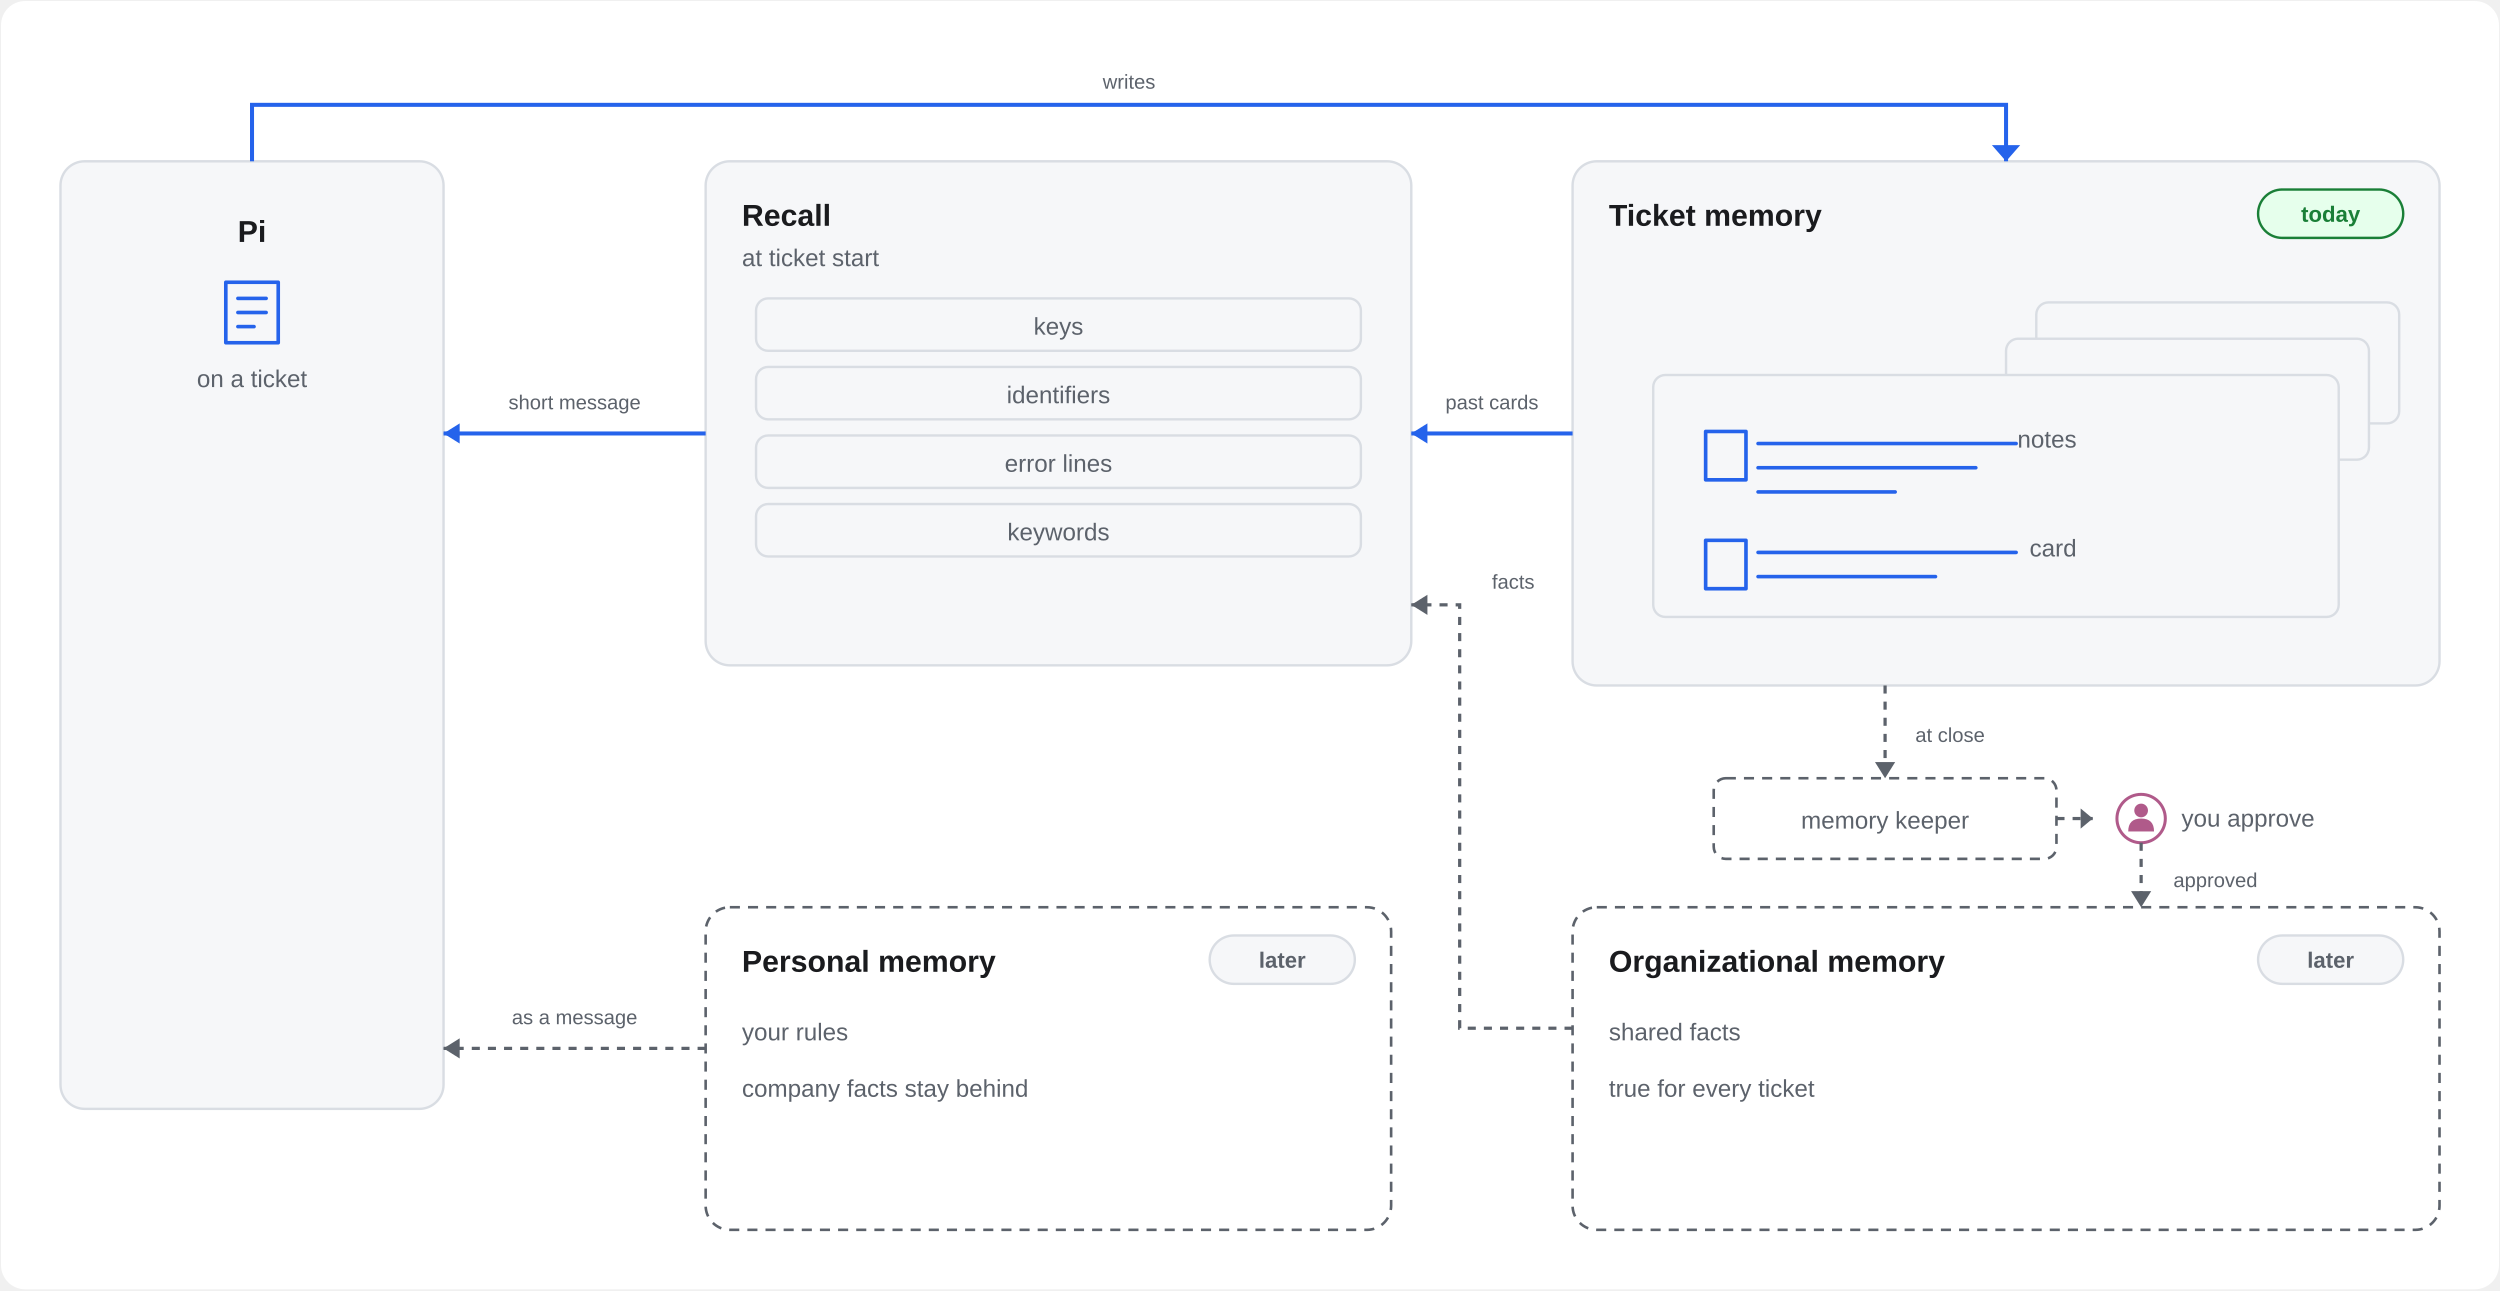
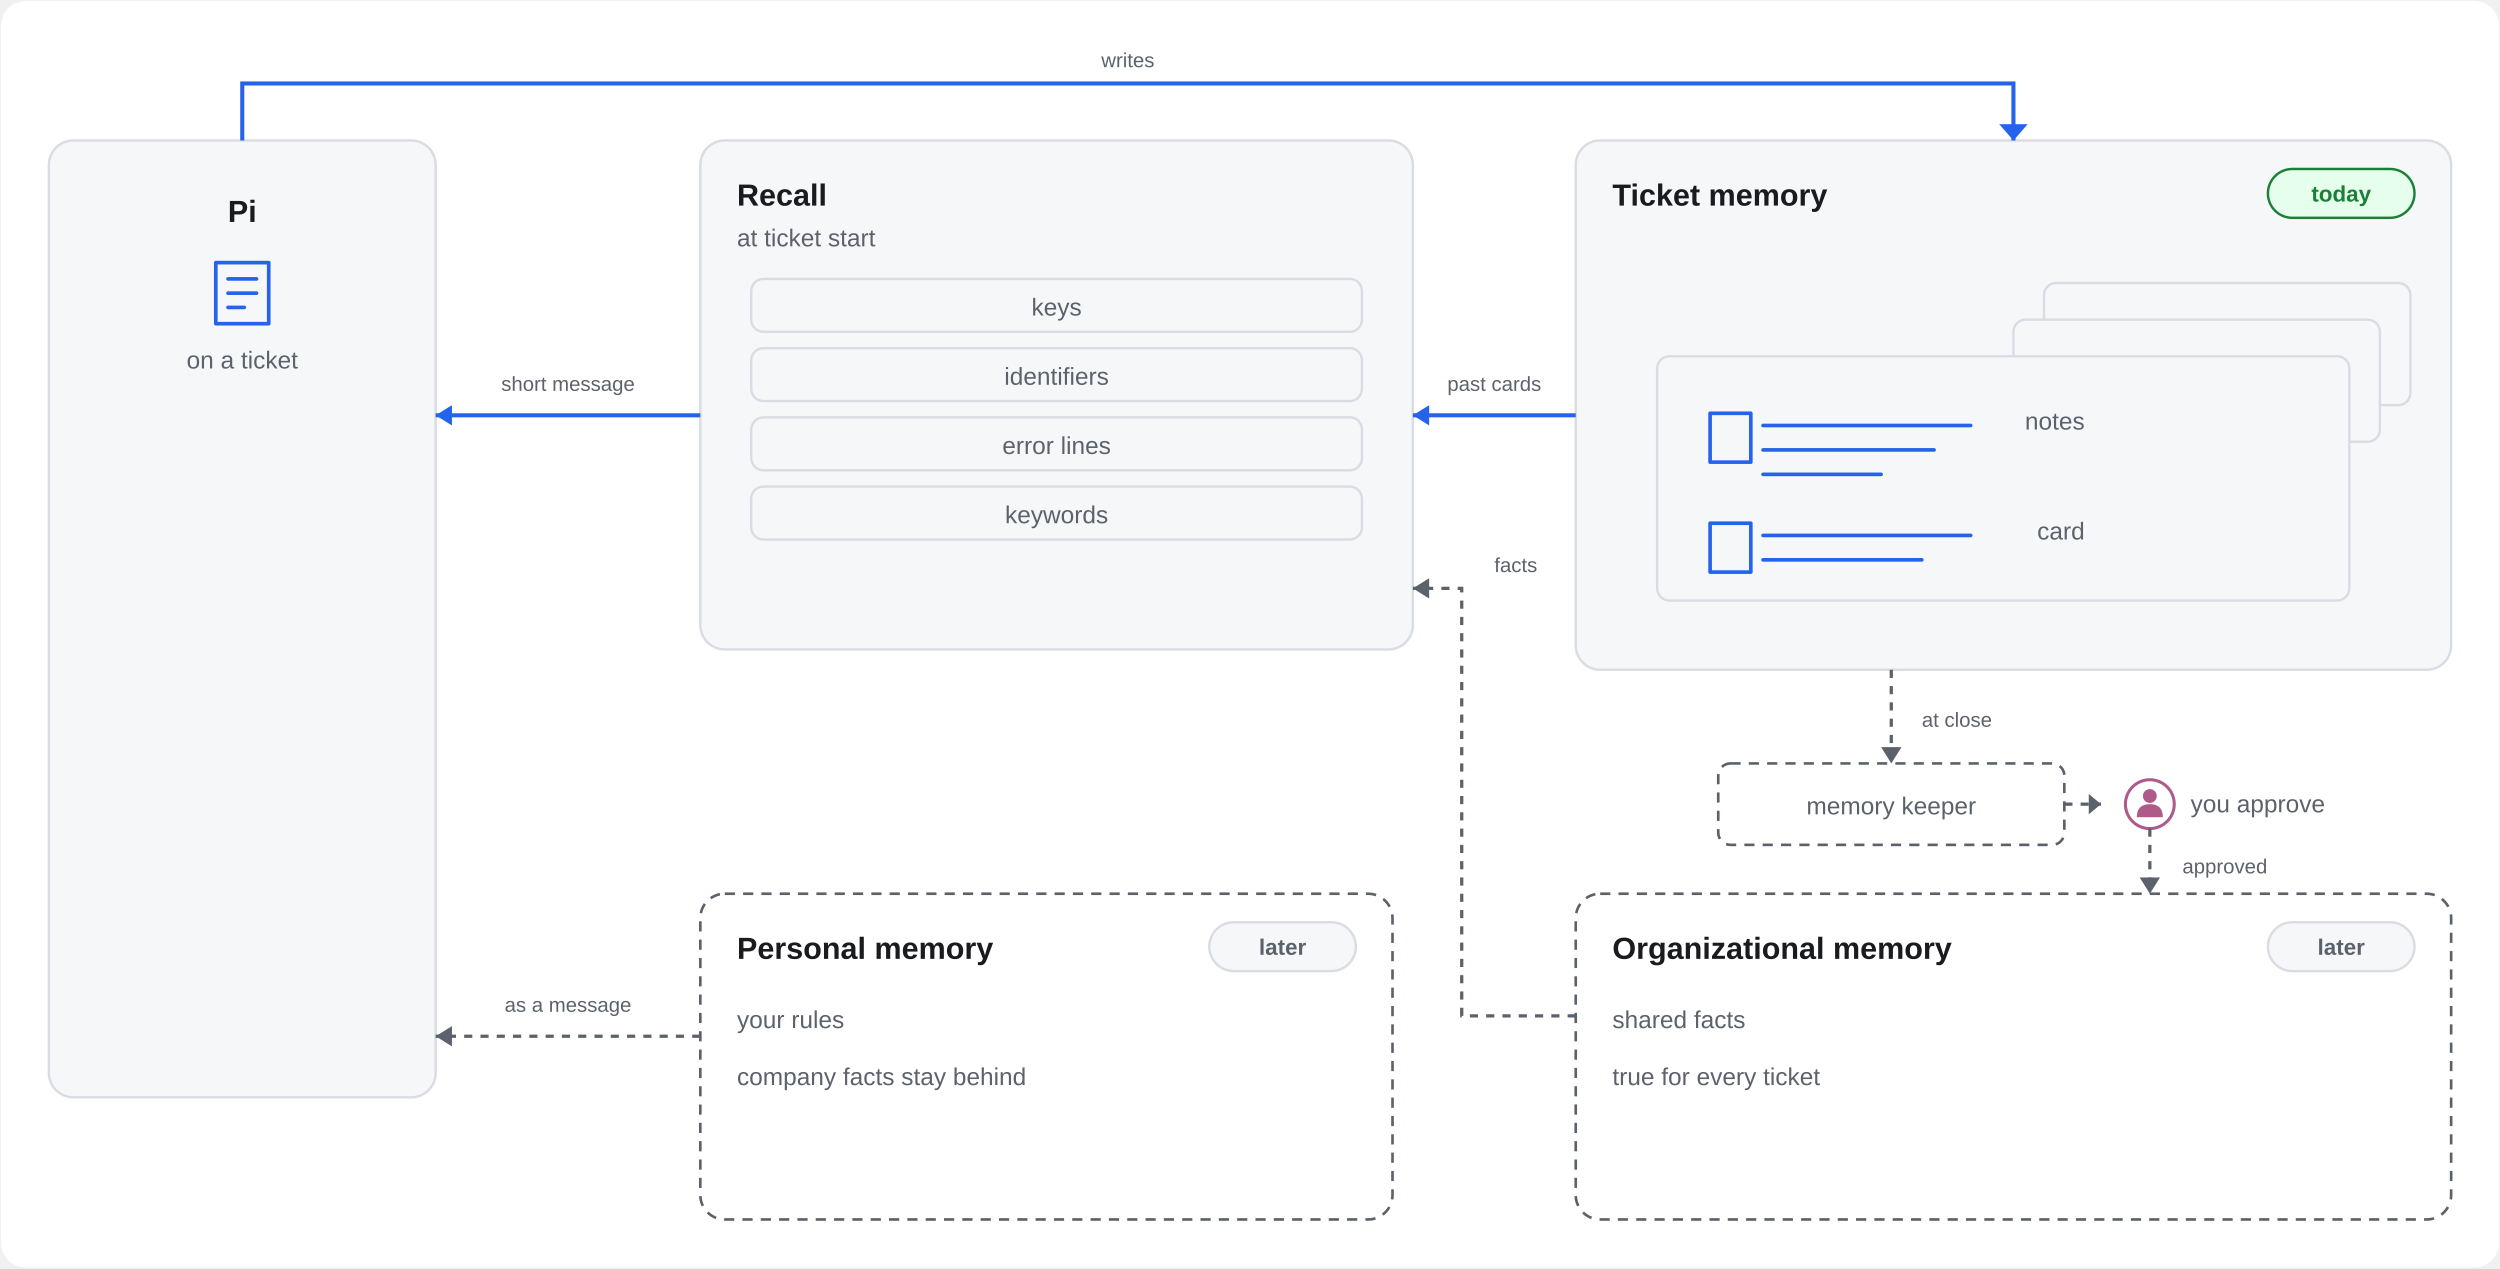
- <svg xmlns="http://www.w3.org/2000/svg" width="1240" height="640" viewBox="0 0 1240 640" role="img" aria-label="Three kinds of memory, and the paths between them. Pi writes ticket memory while it works: one folder per ticket, with notes and a card. At the start of a later ticket, recall matches the new ticket's keys, identifiers, error lines and words against past cards, and hands Pi a short message. Still design: at close a memory keeper writes the card and proposes organizational facts, which you approve, and personal rules that go with you from company to company, while the company's facts stay behind." font-family="IBM Plex Sans, Segoe UI, Arial, sans-serif">
+ <svg xmlns="http://www.w3.org/2000/svg" width="1228" height="623" viewBox="6 11 1228 623" role="img" aria-label="Three kinds of memory, and the paths between them. Pi writes ticket memory while it works: one folder per ticket, with notes and a card. At the start of a later ticket, recall matches the new ticket's keys, identifiers, error lines and words against past cards, and hands Pi a short message. Still design: at close a memory keeper writes the card and proposes organizational facts, which you approve, and personal rules that go with you from company to company, while the company's facts stay behind." font-family="IBM Plex Sans, Segoe UI, Arial, sans-serif">
  <style>
    .bg { fill: #ffffff; }
    .node { fill: #f6f7f9; stroke: #d9dde3; stroke-width: 1.2; }
    .panel { fill: none; stroke: #5c626b; stroke-width: 1.3; stroke-dasharray: 5 4; }
    .marker-ring { fill: #ffffff; stroke: #b05a8a; stroke-width: 1.5; }
    .title { fill: #1a1b1e; font-size: 15px; font-weight: 700; }
    .label { fill: #1a1b1e; font-size: 13px; font-weight: 700; }
    .muted { fill: #5c626b; font-size: 12px; }
    .edge { fill: #5c626b; font-size: 10px; }
    .accent { fill: none; stroke: #2563eb; stroke-width: 1.8; stroke-linecap: round; stroke-linejoin: round; }
    .you { fill: #b05a8a; }
    .dot { fill: #2563eb; }
    .path { fill: none; stroke: #2563eb; stroke-width: 2; }
    .later-path { fill: none; stroke: #5c626b; stroke-width: 1.6; stroke-dasharray: 4 4; }
    .arrowhead { fill: #2563eb; }
    .later-head { fill: #5c626b; }
    .chip-muted { fill: #f6f7f9; stroke: #d9dde3; stroke-width: 1.2; }
    .chip-muted-text { fill: #5c626b; font-size: 11px; font-weight: 700; }
    .chip-ok { fill: #e6ffec; stroke: #1a7f37; stroke-width: 1.2; }
    .chip-ok-text { fill: #1a7f37; font-size: 11px; font-weight: 700; }
    @media (prefers-color-scheme: dark) {
      .bg { fill: #111113; }
      .node { fill: #18181b; stroke: #2c2c31; }
      .panel { stroke: #9a9aa2; }
      .marker-ring { fill: #18181b; stroke: #d98ab8; }
      .title { fill: #e7e7ea; }
      .label { fill: #e7e7ea; }
      .muted { fill: #9a9aa2; }
      .edge { fill: #9a9aa2; }
      .accent { stroke: #7aa2f7; }
      .you { fill: #d98ab8; }
      .dot { fill: #7aa2f7; }
      .path { stroke: #7aa2f7; }
      .later-path { stroke: #9a9aa2; }
      .arrowhead { fill: #7aa2f7; }
      .later-head { fill: #9a9aa2; }
      .chip-muted { fill: #202024; stroke: #2c2c31; }
      .chip-muted-text { fill: #9a9aa2; }
      .chip-ok { fill: #14251a; stroke: #6ccb8a; }
      .chip-ok-text { fill: #6ccb8a; }
    }
  </style>
-   <rect class="bg" x="0.5" y="0.5" width="1239" height="639" rx="12" />
+   <rect class="bg" x="6.5" y="11.5" width="1227" height="622" rx="12" />
  <rect class="node" x="30" y="80" width="190" height="470" rx="12" />
  <text class="title" x="125" y="120" text-anchor="middle">Pi</text>
  <path class="accent" d="M112 140 h26 v30 h-26 z M118 148 H132 M118 155 H132 M118 162 H126" />
  <text class="muted" x="125" y="192" text-anchor="middle">on a ticket</text>
  <rect class="node" x="780" y="80" width="430" height="260" rx="12" />
  <text class="title" x="798" y="112">Ticket memory</text>
  <rect class="chip-ok" x="1120" y="94" width="72" height="24" rx="12" />
  <text class="chip-ok-text" x="1156" y="110" text-anchor="middle">today</text>
  <rect class="node" x="1010" y="150" width="180" height="60" rx="6" />
  <rect class="node" x="995" y="168" width="180" height="60" rx="6" />
  <rect class="node" x="820" y="186" width="340" height="120" rx="6" />
-   <path class="accent" d="M846 214 h20 v24 h-20 z M872 220 H1000 M872 232 H980 M872 244 H940" />
+   <path class="accent" d="M846 214 h20 v24 h-20 z M872 220 H974 M872 232 H956 M872 244 H930" />
  <text class="muted" x="1030" y="222" text-anchor="end">notes</text>
-   <path class="accent" d="M846 268 h20 v24 h-20 z M872 274 H1000 M872 286 H960" />
+   <path class="accent" d="M846 268 h20 v24 h-20 z M872 274 H974 M872 286 H950" />
  <text class="muted" x="1030" y="276" text-anchor="end">card</text>
  <rect class="node" x="350" y="80" width="350" height="250" rx="12" />
  <text class="title" x="368" y="112">Recall</text>
  <text class="muted" x="368" y="132">at ticket start</text>
  <rect class="node" x="375" y="148" width="300" height="26" rx="6" />
  <text class="muted" x="525" y="166" text-anchor="middle">keys</text>
  <rect class="node" x="375" y="182" width="300" height="26" rx="6" />
  <text class="muted" x="525" y="200" text-anchor="middle">identifiers</text>
  <rect class="node" x="375" y="216" width="300" height="26" rx="6" />
  <text class="muted" x="525" y="234" text-anchor="middle">error lines</text>
  <rect class="node" x="375" y="250" width="300" height="26" rx="6" />
  <text class="muted" x="525" y="268" text-anchor="middle">keywords</text>
  <rect class="panel" x="850" y="386" width="170" height="40" rx="6" />
  <text class="muted" x="935" y="411" text-anchor="middle">memory keeper</text>
  <circle class="marker-ring" cx="1062" cy="406" r="12" />
  <circle class="you" cx="1062" cy="402" r="3.4" />
  <path class="you" d="M1055.6 412.4 Q1055.6 406 1062 406 Q1068.4 406 1068.4 412.4 Z" />
  <text class="muted" x="1082" y="410">you approve</text>
  <rect class="panel" x="780" y="450" width="430" height="160" rx="12" />
  <text class="title" x="798" y="482">Organizational memory</text>
  <rect class="chip-muted" x="1120" y="464" width="72" height="24" rx="12" />
  <text class="chip-muted-text" x="1156" y="480" text-anchor="middle">later</text>
  <text class="muted" x="798" y="516">shared facts</text>
  <text class="muted" x="798" y="544">true for every ticket</text>
  <rect class="panel" x="350" y="450" width="340" height="160" rx="12" />
  <text class="title" x="368" y="482">Personal memory</text>
  <rect class="chip-muted" x="600" y="464" width="72" height="24" rx="12" />
  <text class="chip-muted-text" x="636" y="480" text-anchor="middle">later</text>
  <text class="muted" x="368" y="516">your rules</text>
  <text class="muted" x="368" y="544">company facts stay behind</text>
  <path class="path" d="M125 80 V52 H995 V80" />
  <path id="memkinds55-arrow-writes" class="arrowhead" d="M988 72 L995 80 L1002 72 z" />
  <text class="edge" x="560" y="44" text-anchor="middle">writes</text>
  <path class="path" d="M780 215 H700" />
  <path id="memkinds55-arrow-cards" class="arrowhead" d="M708 210 L700 215 L708 220 z" />
  <text class="edge" x="740" y="203" text-anchor="middle">past cards</text>
  <path class="path" d="M350 215 H220" />
  <path id="memkinds55-arrow-message" class="arrowhead" d="M228 210 L220 215 L228 220 z" />
  <text class="edge" x="285" y="203" text-anchor="middle">short message</text>
  <path class="later-path" d="M935 340 V386" />
  <path id="memkinds55-arrow-keeper" class="later-head" d="M930 378 L935 386 L940 378 z" />
  <text class="edge" x="950" y="368">at close</text>
  <path class="later-path" d="M1020 406 H1038" />
  <path id="memkinds55-arrow-you" class="later-head" d="M1032 401 L1038 406 L1032 411 z" />
  <path class="later-path" d="M1062 418 V450" />
  <path id="memkinds55-arrow-approved" class="later-head" d="M1057 442 L1062 450 L1067 442 z" />
  <text class="edge" x="1078" y="440">approved</text>
  <path class="later-path" d="M780 510 H724 V300 H700" />
  <path id="memkinds55-arrow-facts" class="later-head" d="M708 295 L700 300 L708 305 z" />
  <text class="edge" x="740" y="292">facts</text>
  <path class="later-path" d="M350 520 H220" />
  <path id="memkinds55-arrow-personal" class="later-head" d="M228 515 L220 520 L228 525 z" />
  <text class="edge" x="285" y="508" text-anchor="middle">as a message</text>
</svg>
